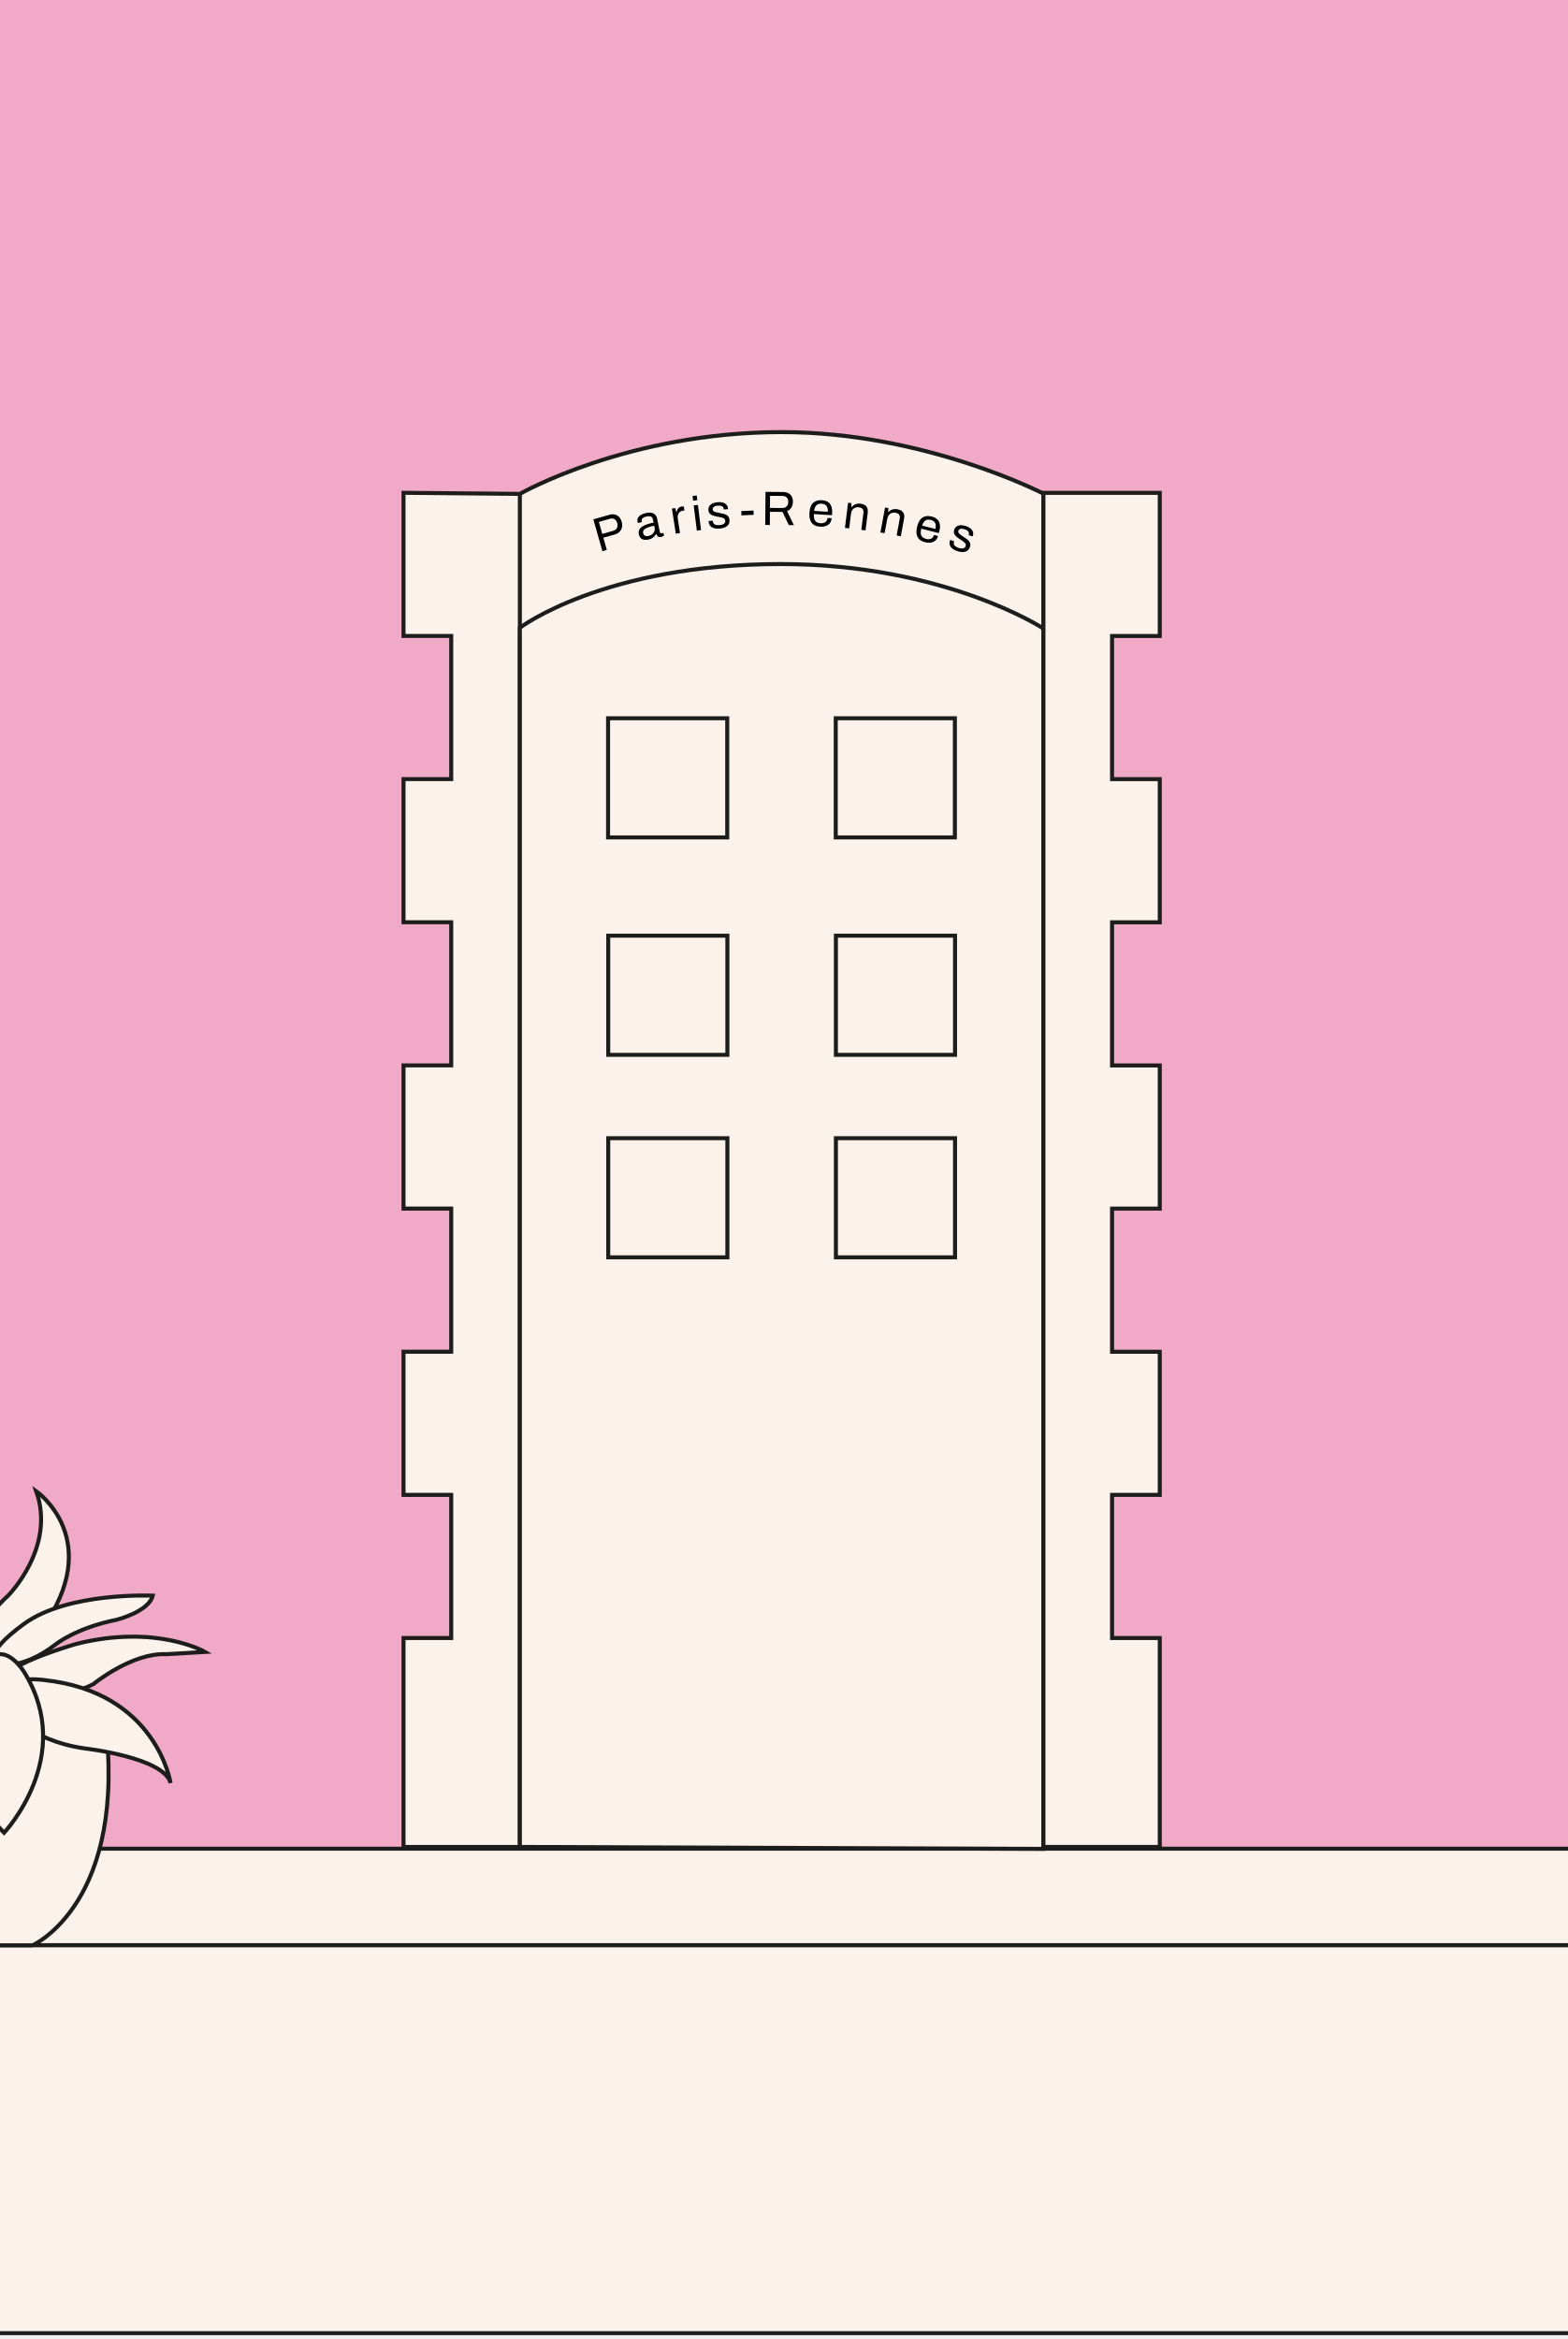
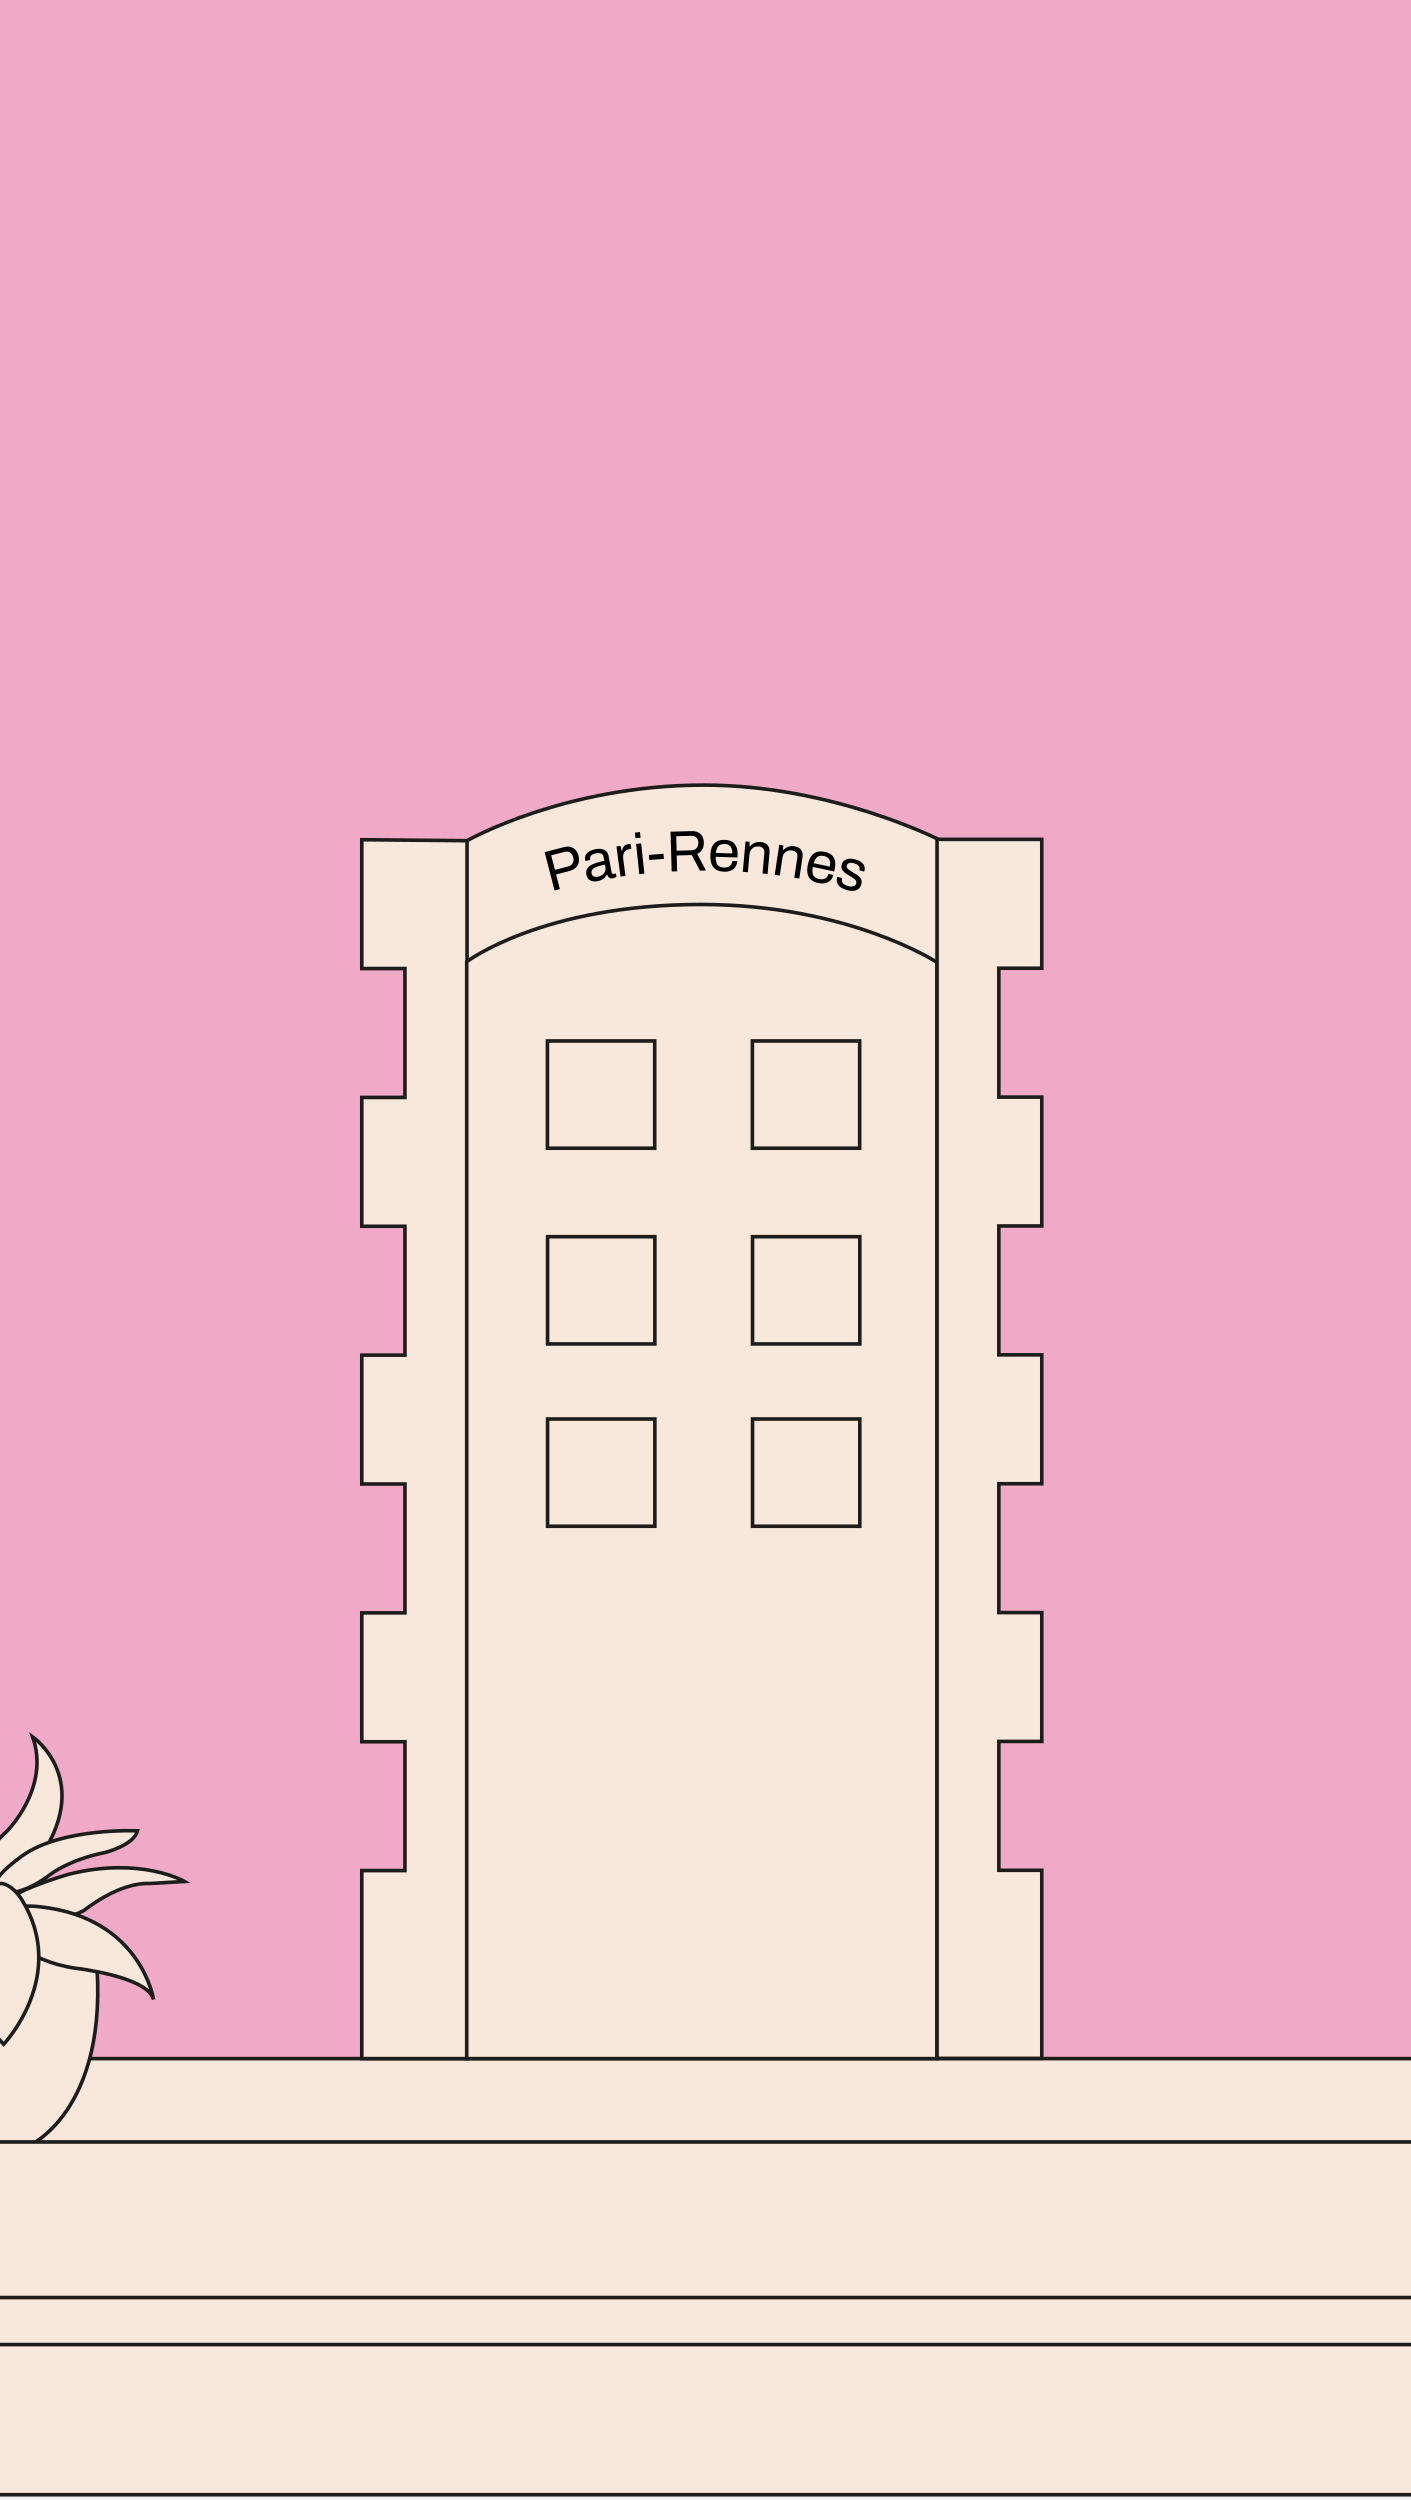
- <svg xmlns="http://www.w3.org/2000/svg" width="390" height="582" viewBox="0 0 390 582" fill="none">
-   <g clip-path="url(#clip0_548_5451)">
-     <path d="M394 76H-6V460H394V76Z" fill="#F0AAC8" stroke="black" stroke-width="0.75" stroke-miterlimit="10" />
-     <path d="M394 460H0V484H394V460Z" fill="#FBF2EB" stroke="#1D1D1B" stroke-miterlimit="10" />
-     <path d="M129.36 122.63V459.56H100.41V443.2V407.58H112.28V371.96H100.41V336.34H112.28V300.72H100.41V265.1H112.28V229.48H100.41V193.86H112.28V158.24H100.41V122.62L129.36 122.89C129.36 122.89 156.18 107.52 194.5 107.52C230.13 107.52 259.64 122.83 259.64 122.83V157.8L136.3 159.71L129.36 159.53" fill="#FBF2EB" />
-     <path d="M129.36 122.63V459.56H100.41V443.2V407.58H112.28V371.96H100.41V336.34H112.28V300.72H100.41V265.1H112.28V229.48H100.41V193.86H112.28V158.24H100.41V122.62L129.36 122.89C129.36 122.89 156.18 107.52 194.5 107.52C230.13 107.52 259.64 122.83 259.64 122.83V157.8L136.3 159.71L129.36 159.53" stroke="#1D1D1B" stroke-miterlimit="10" />
-     <path d="M259.64 460.04L129.36 459.56V156.2C129.36 156.2 150.26 140.35 194.26 140.35C235.17 140.35 259.64 156.39 259.64 156.39V460.04Z" fill="#FBF2EB" stroke="#1D1D1B" stroke-miterlimit="10" />
-     <path d="M259.64 122.63V459.56H288.59V443.2V407.58H276.72V371.96H288.59V336.35H276.72V300.73H288.59V265.11H276.72V229.49H288.59V193.87H276.72V158.25H288.59V122.63H259.64Z" fill="#FBF2EB" stroke="#1D1D1B" stroke-miterlimit="10" />
-     <path d="M180.96 178.72H151.31V208.37H180.96V178.72Z" fill="#FBF2EB" stroke="#1D1D1B" stroke-miterlimit="10" />
-     <path d="M237.61 178.72H207.96V208.37H237.61V178.72Z" fill="#FBF2EB" stroke="#1D1D1B" stroke-miterlimit="10" />
-     <path d="M181 232.82H151.35V262.47H181V232.82Z" fill="#FBF2EB" stroke="#1D1D1B" stroke-miterlimit="10" />
-     <path d="M237.65 232.82H208V262.47H237.65V232.82Z" fill="#FBF2EB" stroke="#1D1D1B" stroke-miterlimit="10" />
-     <path d="M181 283.21H151.35V312.86H181V283.21Z" fill="#FBF2EB" stroke="#1D1D1B" stroke-miterlimit="10" />
-     <path d="M237.65 283.21H208V312.86H237.65V283.21Z" fill="#FBF2EB" stroke="#1D1D1B" stroke-miterlimit="10" />
-     <path d="M149.899 137.146L147.65 129.228L151.563 128.116C152.109 127.961 152.593 127.935 153.013 128.04C153.432 128.138 153.781 128.342 154.061 128.654C154.348 128.963 154.56 129.356 154.695 129.833C154.833 130.318 154.856 130.777 154.763 131.211C154.667 131.637 154.465 132.007 154.154 132.32C153.852 132.63 153.446 132.858 152.938 133.002L150.133 133.799L150.996 136.835L149.899 137.146ZM149.865 132.852L152.6 132.075C153.031 131.953 153.335 131.721 153.513 131.379C153.698 131.035 153.724 130.629 153.591 130.159C153.501 129.844 153.372 129.594 153.203 129.409C153.034 129.224 152.829 129.103 152.588 129.047C152.346 128.983 152.066 128.996 151.751 129.085L149.015 129.863L149.865 132.852Z" fill="black" />
-     <path d="M161.29 134.275C161.063 134.322 160.83 134.342 160.591 134.333C160.353 134.325 160.123 134.279 159.901 134.194C159.679 134.109 159.487 133.969 159.324 133.773C159.16 133.57 159.043 133.3 158.974 132.963C158.887 132.54 158.917 132.171 159.064 131.854C159.211 131.538 159.45 131.269 159.78 131.046C160.116 130.813 160.529 130.618 161.019 130.46C161.508 130.294 162.046 130.15 162.634 130.029L162.488 129.324C162.442 129.097 162.362 128.909 162.25 128.761C162.138 128.612 161.971 128.516 161.749 128.472C161.534 128.418 161.242 128.429 160.874 128.505C160.521 128.577 160.249 128.682 160.057 128.82C159.871 128.948 159.749 129.092 159.692 129.25C159.643 129.408 159.636 129.572 159.671 129.745L159.708 129.921L158.709 130.127C158.693 130.089 158.681 130.051 158.673 130.011C158.665 129.972 158.655 129.925 158.644 129.87C158.566 129.494 158.604 129.16 158.756 128.867C158.914 128.565 159.168 128.313 159.519 128.11C159.867 127.899 160.285 127.744 160.77 127.644C161.288 127.538 161.734 127.523 162.109 127.601C162.493 127.678 162.799 127.835 163.027 128.074C163.264 128.311 163.422 128.622 163.501 129.005L164.19 132.355C164.221 132.504 164.278 132.603 164.361 132.651C164.443 132.691 164.535 132.701 164.637 132.68L165.095 132.586L165.236 133.267C165.136 133.337 165.022 133.401 164.896 133.46C164.77 133.526 164.622 133.577 164.449 133.613C164.245 133.655 164.068 133.646 163.917 133.588C163.768 133.537 163.643 133.448 163.544 133.321C163.443 133.187 163.362 133.032 163.301 132.857L163.219 132.874C163.118 133.099 162.973 133.308 162.785 133.502C162.602 133.687 162.386 133.846 162.135 133.979C161.885 134.112 161.603 134.211 161.29 134.275ZM161.369 133.352C161.62 133.301 161.847 133.213 162.051 133.09C162.262 132.965 162.439 132.814 162.582 132.637C162.724 132.453 162.825 132.248 162.885 132.024C162.945 131.799 162.95 131.565 162.9 131.322L162.793 130.805C162.159 130.936 161.625 131.082 161.193 131.245C160.761 131.407 160.442 131.604 160.236 131.834C160.038 132.062 159.973 132.341 160.041 132.67C160.084 132.882 160.167 133.045 160.288 133.158C160.41 133.272 160.564 133.347 160.751 133.382C160.936 133.409 161.142 133.399 161.369 133.352Z" fill="black" />
-     <path d="M168.165 132.795L167.198 126.557L168.04 126.427L168.295 127.444L168.378 127.431C168.411 127.224 168.469 127.024 168.553 126.833C168.635 126.634 168.763 126.465 168.935 126.325C169.107 126.177 169.331 126.081 169.607 126.038C169.726 126.02 169.834 126.015 169.933 126.024C170.038 126.024 170.116 126.032 170.167 126.049L170.316 127.009L169.925 127.07C169.656 127.111 169.43 127.195 169.247 127.321C169.071 127.437 168.933 127.588 168.832 127.774C168.731 127.959 168.667 128.172 168.639 128.411C168.619 128.648 168.63 128.898 168.67 129.159L169.209 132.633L168.165 132.795Z" fill="black" />
-     <path d="M172.47 124.583L172.324 123.416L173.372 123.285L173.517 124.452L172.47 124.583ZM173.398 132.025L172.617 125.762L173.664 125.631L174.446 131.894L173.398 132.025Z" fill="black" />
-     <path d="M179.11 131.524C178.68 131.561 178.297 131.55 177.963 131.491C177.629 131.432 177.347 131.328 177.117 131.179C176.887 131.031 176.706 130.846 176.575 130.624C176.443 130.403 176.364 130.145 176.338 129.85C176.335 129.81 176.332 129.774 176.329 129.742C176.326 129.703 176.327 129.67 176.333 129.646L177.373 129.555C177.368 129.588 177.366 129.616 177.368 129.64C177.37 129.664 177.372 129.688 177.374 129.712C177.407 129.99 177.497 130.203 177.647 130.35C177.804 130.497 178.009 130.592 178.262 130.634C178.514 130.676 178.792 130.684 179.095 130.658C179.358 130.635 179.598 130.582 179.816 130.499C180.033 130.407 180.199 130.288 180.315 130.142C180.438 129.987 180.49 129.801 180.471 129.586C180.448 129.323 180.343 129.132 180.156 129.011C179.976 128.883 179.743 128.79 179.457 128.735C179.172 128.68 178.873 128.621 178.563 128.56C178.302 128.511 178.04 128.453 177.777 128.388C177.514 128.322 177.274 128.235 177.055 128.125C176.845 128.015 176.667 127.866 176.523 127.678C176.385 127.481 176.303 127.227 176.276 126.916C176.251 126.637 176.286 126.385 176.378 126.161C176.479 125.935 176.631 125.737 176.833 125.567C177.035 125.397 177.284 125.263 177.58 125.164C177.884 125.058 178.224 124.988 178.598 124.955C178.997 124.921 179.347 124.934 179.65 124.996C179.96 125.057 180.222 125.159 180.435 125.301C180.648 125.443 180.812 125.614 180.925 125.813C181.038 126.003 181.105 126.214 181.125 126.446C181.129 126.493 181.133 126.541 181.138 126.589C181.141 126.629 181.14 126.661 181.134 126.686L180.106 126.775L180.094 126.644C180.08 126.484 180.023 126.337 179.923 126.201C179.83 126.057 179.676 125.949 179.462 125.88C179.254 125.802 178.971 125.778 178.612 125.809C178.381 125.829 178.184 125.867 178.02 125.921C177.855 125.968 177.721 126.036 177.616 126.125C177.511 126.206 177.435 126.301 177.388 126.41C177.34 126.51 177.322 126.624 177.333 126.752C177.351 126.959 177.433 127.113 177.578 127.212C177.723 127.312 177.911 127.388 178.14 127.44C178.377 127.492 178.631 127.55 178.902 127.615C179.188 127.67 179.478 127.729 179.773 127.792C180.075 127.846 180.351 127.926 180.601 128.033C180.859 128.139 181.07 128.297 181.232 128.508C181.403 128.71 181.503 128.99 181.535 129.349C181.564 129.684 181.525 129.98 181.419 130.238C181.313 130.497 181.148 130.716 180.923 130.896C180.705 131.076 180.44 131.215 180.128 131.315C179.824 131.421 179.485 131.491 179.11 131.524Z" fill="black" />
-     <path d="M184.506 128.24L184.456 127.173L187.489 127.031L187.539 128.098L184.506 128.24Z" fill="black" />
-     <path d="M190.42 130.618L190.484 122.386L194.816 122.42C195.376 122.425 195.839 122.532 196.206 122.743C196.58 122.946 196.858 123.232 197.039 123.602C197.22 123.963 197.309 124.38 197.305 124.852C197.301 125.42 197.169 125.907 196.91 126.313C196.651 126.719 196.296 127.008 195.847 127.181L197.548 130.674L196.3 130.664L194.717 127.376L191.586 127.351L191.56 130.627L190.42 130.618ZM191.593 126.379L194.677 126.403C195.133 126.407 195.49 126.27 195.748 125.992C196.015 125.714 196.15 125.331 196.153 124.843C196.156 124.539 196.102 124.283 195.991 124.074C195.881 123.865 195.718 123.704 195.503 123.59C195.288 123.468 195.021 123.406 194.701 123.404L191.617 123.379L191.593 126.379Z" fill="black" />
-     <path d="M204.086 131.052C203.464 131.012 202.944 130.862 202.528 130.603C202.121 130.336 201.821 129.951 201.629 129.45C201.445 128.949 201.377 128.323 201.426 127.573C201.475 126.815 201.623 126.203 201.87 125.738C202.125 125.265 202.475 124.927 202.921 124.724C203.368 124.512 203.915 124.427 204.561 124.469C205.152 124.508 205.64 124.655 206.024 124.913C206.408 125.162 206.686 125.521 206.856 125.989C207.034 126.449 207.102 127.019 207.058 127.698L207.025 128.201L202.499 127.907C202.482 128.411 202.527 128.831 202.633 129.166C202.748 129.495 202.933 129.743 203.186 129.912C203.44 130.073 203.767 130.166 204.166 130.192C204.438 130.209 204.675 130.193 204.879 130.142C205.091 130.083 205.269 129.995 205.413 129.876C205.565 129.757 205.683 129.613 205.766 129.442C205.849 129.271 205.902 129.082 205.923 128.875L206.953 128.941C206.923 129.276 206.839 129.583 206.701 129.863C206.563 130.135 206.372 130.363 206.127 130.547C205.883 130.732 205.589 130.869 205.247 130.959C204.904 131.049 204.517 131.08 204.086 131.052ZM202.574 127.118L205.987 127.34C206.009 126.988 205.989 126.69 205.924 126.446C205.86 126.201 205.757 125.998 205.615 125.836C205.481 125.675 205.317 125.556 205.121 125.48C204.934 125.395 204.717 125.345 204.469 125.329C204.102 125.305 203.786 125.353 203.522 125.472C203.258 125.591 203.049 125.786 202.895 126.057C202.741 126.327 202.634 126.681 202.574 127.118Z" fill="black" />
-     <path d="M210.255 131.349L211.03 125.085L211.876 125.19L211.855 126.143L211.938 126.153C212.136 125.92 212.348 125.736 212.575 125.603C212.809 125.471 213.057 125.385 213.32 125.345C213.592 125.298 213.875 125.292 214.168 125.329C214.565 125.378 214.902 125.488 215.179 125.66C215.464 125.832 215.671 126.079 215.801 126.402C215.938 126.725 215.975 127.145 215.911 127.661L215.376 131.984L214.328 131.854L214.845 127.674C214.878 127.412 214.868 127.193 214.818 127.017C214.775 126.843 214.7 126.701 214.592 126.59C214.493 126.481 214.363 126.397 214.201 126.336C214.047 126.277 213.871 126.235 213.672 126.211C213.378 126.174 213.092 126.211 212.812 126.322C212.532 126.432 212.296 126.612 212.104 126.863C211.92 127.114 211.805 127.426 211.758 127.799L211.303 131.479L210.255 131.349Z" fill="black" />
-     <path d="M219.077 132.489L220.234 126.284L221.072 126.44L220.992 127.389L221.075 127.405C221.287 127.184 221.51 127.014 221.744 126.895C221.985 126.777 222.239 126.706 222.503 126.682C222.778 126.652 223.06 126.664 223.351 126.718C223.744 126.791 224.074 126.922 224.34 127.11C224.614 127.299 224.806 127.559 224.915 127.889C225.032 128.22 225.043 128.641 224.948 129.152L224.15 133.434L223.112 133.241L223.884 129.1C223.932 128.841 223.936 128.622 223.896 128.443C223.864 128.266 223.798 128.12 223.697 128.003C223.605 127.888 223.48 127.796 223.322 127.726C223.172 127.657 222.999 127.605 222.802 127.568C222.511 127.514 222.223 127.533 221.937 127.626C221.651 127.72 221.404 127.885 221.197 128.123C220.998 128.363 220.864 128.667 220.795 129.037L220.115 132.682L219.077 132.489Z" fill="black" />
-     <path d="M230.216 134.927C229.611 134.774 229.127 134.533 228.764 134.203C228.412 133.866 228.186 133.434 228.088 132.907C227.998 132.381 228.044 131.753 228.228 131.024C228.413 130.287 228.669 129.712 228.996 129.299C229.332 128.88 229.738 128.611 230.213 128.492C230.691 128.364 231.244 128.38 231.872 128.538C232.446 128.682 232.899 128.916 233.231 129.238C233.564 129.553 233.772 129.956 233.854 130.447C233.947 130.932 233.91 131.504 233.744 132.164L233.621 132.653L229.222 131.546C229.115 132.039 229.083 132.46 229.127 132.809C229.181 133.153 229.318 133.43 229.537 133.642C229.757 133.846 230.062 133.997 230.45 134.095C230.714 134.161 230.95 134.187 231.16 134.174C231.379 134.155 231.57 134.1 231.733 134.009C231.904 133.92 232.046 133.799 232.159 133.646C232.272 133.493 232.357 133.316 232.416 133.117L233.417 133.368C233.327 133.692 233.189 133.979 233.002 134.229C232.817 134.471 232.588 134.661 232.314 134.799C232.041 134.936 231.727 135.018 231.374 135.045C231.021 135.071 230.635 135.032 230.216 134.927ZM229.439 130.784L232.756 131.618C232.841 131.277 232.875 130.98 232.856 130.728C232.837 130.475 232.772 130.257 232.662 130.073C232.559 129.89 232.419 129.743 232.24 129.633C232.072 129.516 231.867 129.427 231.627 129.367C231.27 129.277 230.951 129.267 230.669 129.336C230.388 129.406 230.147 129.56 229.947 129.798C229.747 130.036 229.577 130.365 229.439 130.784Z" fill="black" />
-     <path d="M238.283 137.157C237.871 137.026 237.522 136.868 237.237 136.685C236.951 136.501 236.731 136.297 236.576 136.071C236.421 135.845 236.326 135.605 236.289 135.35C236.253 135.095 236.28 134.826 236.37 134.544C236.382 134.506 236.393 134.472 236.403 134.441C236.415 134.403 236.429 134.374 236.443 134.354L237.438 134.671C237.421 134.699 237.408 134.724 237.401 134.747C237.394 134.77 237.387 134.793 237.379 134.816C237.302 135.085 237.303 135.317 237.384 135.51C237.473 135.706 237.626 135.873 237.843 136.009C238.059 136.145 238.313 136.26 238.602 136.352C238.854 136.432 239.096 136.476 239.329 136.483C239.564 136.483 239.763 136.437 239.927 136.346C240.1 136.25 240.219 136.1 240.285 135.894C240.365 135.642 240.342 135.425 240.216 135.242C240.1 135.054 239.92 134.879 239.678 134.718C239.435 134.556 239.183 134.388 238.92 134.211C238.698 134.065 238.478 133.911 238.261 133.749C238.044 133.588 237.856 133.414 237.696 133.229C237.545 133.046 237.438 132.84 237.377 132.611C237.326 132.376 237.348 132.11 237.443 131.813C237.528 131.546 237.656 131.327 237.829 131.155C238.009 130.986 238.225 130.862 238.477 130.783C238.729 130.703 239.01 130.676 239.322 130.7C239.643 130.718 239.983 130.785 240.342 130.899C240.723 131.02 241.041 131.168 241.296 131.342C241.559 131.518 241.761 131.713 241.903 131.926C242.045 132.139 242.13 132.359 242.159 132.587C242.189 132.806 242.169 133.027 242.099 133.248C242.084 133.294 242.07 133.339 242.055 133.385C242.043 133.423 242.029 133.452 242.014 133.473L241.031 133.159L241.071 133.033C241.12 132.881 241.124 132.723 241.084 132.559C241.054 132.39 240.953 132.232 240.782 132.085C240.621 131.932 240.368 131.802 240.025 131.692C239.804 131.622 239.608 131.58 239.436 131.567C239.266 131.547 239.115 131.557 238.984 131.6C238.856 131.634 238.749 131.692 238.664 131.774C238.582 131.849 238.521 131.947 238.482 132.069C238.419 132.267 238.435 132.44 238.531 132.588C238.626 132.736 238.77 132.879 238.961 133.015C239.16 133.154 239.372 133.306 239.597 133.47C239.839 133.631 240.084 133.798 240.332 133.969C240.59 134.135 240.814 134.316 241.003 134.511C241.201 134.708 241.334 134.935 241.403 135.192C241.482 135.444 241.467 135.742 241.358 136.085C241.256 136.405 241.106 136.664 240.909 136.861C240.711 137.058 240.474 137.197 240.197 137.276C239.927 137.358 239.629 137.385 239.302 137.356C238.981 137.338 238.641 137.271 238.283 137.157Z" fill="black" />
-     <path d="M1558 484.04H-1167.5V580.54H1558V484.04Z" fill="#FBF2EB" stroke="#1D1D1B" stroke-miterlimit="10" />
-     <path d="M-36.36 427.04C-36.36 427.04 -44.49 468.04 -18.49 484.04H8.09C8.09 484.04 32.08 473.54 26.05 427.04H-36.35H-36.36Z" fill="#FBF2EB" stroke="#1D1D1B" stroke-miterlimit="10" />
-     <path d="M-4.99 415.04C-4.99 415.04 -8.99 407.04 2.01 397.04C2.01 397.04 14.01 385.04 9.01 371.04C9.01 371.04 26.45 383.12 10.23 405.58C10.23 405.58 0.01 420.04 -4.99 415.04Z" fill="#FBF2EB" stroke="#1D1D1B" stroke-miterlimit="10" />
-     <path d="M-0.99 414.04C-0.99 414.04 5.01 416.04 14.01 409.04C14.01 409.04 19.01 405.04 29.01 403.04C29.01 403.04 37.01 401.04 38.01 397.04C38.01 397.04 17.01 396.04 6.01 404.04C-4.99 412.04 -0.99 414.04 -0.99 414.04Z" fill="#FBF2EB" stroke="#1D1D1B" stroke-miterlimit="10" />
-     <path d="M1.01 419.04C1.01 419.04 9.47 426.04 23.24 419.04C23.24 419.04 32.86 411.15 41.44 411.6L51.01 411.04C51.01 411.04 39.01 404.04 19.01 409.04C19.01 409.04 -1.99 415.04 1.01 419.04Z" fill="#FBF2EB" stroke="#1D1D1B" stroke-miterlimit="10" />
-     <path d="M1.01 425.04C1.01 425.04 7.01 433.04 21.01 435.04C21.01 435.04 40.86 437.28 42.44 443.66C42.44 443.66 39.01 421.04 11.01 418.04C11.01 418.04 -1.99 416.04 1.01 425.04Z" fill="#FBF2EB" stroke="#1D1D1B" stroke-miterlimit="10" />
-     <path d="M-4.99 416.04C-4.99 416.04 -15.99 411.04 -15.99 420.04C-15.99 420.04 -15.99 438.04 1.01 456.04C1.01 456.04 19.01 437.04 6.01 416.04C6.01 416.04 0.01 406.04 -4.99 416.04Z" fill="#FBF2EB" stroke="#1D1D1B" stroke-miterlimit="10" />
+ <svg xmlns="http://www.w3.org/2000/svg" width="390" height="691" viewBox="0 0 390 691" fill="none">
+   <g clip-path="url(#clip0_662_361)">
+     <path d="M397 185H-6V569H397V185Z" fill="#F0AAC8" stroke="black" stroke-width="0.75" stroke-miterlimit="10" />
+     <path d="M395 569H0V593H395V569Z" fill="#F8E8DB" stroke="#1D1D1B" stroke-miterlimit="10" />
+     <path d="M129.09 232.108V569H100V552.642V517.026H111.927V481.41H100V445.794H111.927V410.178H100V374.562H111.927V338.946H100V303.33H111.927V267.714H100V232.098L129.09 232.368C129.09 232.368 156.04 217 194.545 217C230.347 217 260 232.308 260 232.308V267.274L136.064 269.184L129.09 269.004" fill="#F8E8DB" />
+     <path d="M129.09 232.108V569H100V552.642V517.026H111.927V481.41H100V445.794H111.927V410.178H100V374.562H111.927V338.946H100V303.33H111.927V267.714H100V232.098L129.09 232.368C129.09 232.368 156.04 217 194.545 217C230.347 217 260 232.308 260 232.308V267.274L136.064 269.184L129.09 269.004" stroke="#1D1D1B" stroke-miterlimit="10" />
+     <path d="M259 569H129V265.816C129 265.816 149.855 250 193.761 250C234.583 250 259 266.005 259 266.005V569Z" fill="#F8E8DB" stroke="#1D1D1B" stroke-miterlimit="10" />
+     <path d="M259 232V568.93H287.95V552.57V516.95H276.08V481.33H287.95V445.72H276.08V410.1H287.95V374.48H276.08V338.86H287.95V303.24H276.08V267.62H287.95V232H259Z" fill="#F8E8DB" stroke="#1D1D1B" stroke-miterlimit="10" />
+     <path d="M180.96 287.72H151.31V317.37H180.96V287.72Z" fill="#F8E8DB" stroke="#1D1D1B" stroke-miterlimit="10" />
+     <path d="M237.61 287.72H207.96V317.37H237.61V287.72Z" fill="#F8E8DB" stroke="#1D1D1B" stroke-miterlimit="10" />
+     <path d="M181 341.82H151.35V371.47H181V341.82Z" fill="#F8E8DB" stroke="#1D1D1B" stroke-miterlimit="10" />
+     <path d="M237.65 341.82H208V371.47H237.65V341.82Z" fill="#F8E8DB" stroke="#1D1D1B" stroke-miterlimit="10" />
+     <path d="M181 392.21H151.35V421.86H181V392.21Z" fill="#F8E8DB" stroke="#1D1D1B" stroke-miterlimit="10" />
+     <path d="M237.65 392.21H208V421.86H237.65V392.21Z" fill="#F8E8DB" stroke="#1D1D1B" stroke-miterlimit="10" />
+     <path d="M153.29 246.16L150.54 235.53L155.79 234.17C156.52 233.98 157.17 233.96 157.72 234.11C158.28 234.26 158.74 234.54 159.11 234.97C159.48 235.39 159.74 235.92 159.91 236.56C160.08 237.21 160.09 237.82 159.95 238.39C159.81 238.96 159.53 239.45 159.11 239.85C158.69 240.26 158.14 240.55 157.46 240.72L153.7 241.69L154.75 245.76L153.28 246.14L153.29 246.16ZM153.38 240.43L157.05 239.48C157.63 239.33 158.04 239.03 158.3 238.58C158.55 238.13 158.6 237.59 158.43 236.96C158.32 236.54 158.16 236.2 157.94 235.95C157.72 235.7 157.45 235.53 157.13 235.44C156.81 235.35 156.44 235.36 156.01 235.47L152.34 236.42L153.38 240.43Z" fill="black" />
+     <path d="M165.12 243.56C164.82 243.62 164.5 243.64 164.19 243.62C163.88 243.6 163.57 243.53 163.27 243.41C162.98 243.29 162.72 243.1 162.51 242.83C162.3 242.56 162.15 242.2 162.07 241.75C161.97 241.18 162.02 240.69 162.22 240.28C162.43 239.86 162.75 239.51 163.2 239.21C163.65 238.92 164.2 238.67 164.86 238.47C165.52 238.27 166.24 238.09 167.03 237.95L166.86 237C166.8 236.7 166.7 236.44 166.56 236.24C166.42 236.04 166.2 235.9 165.91 235.83C165.62 235.76 165.23 235.77 164.74 235.86C164.27 235.95 163.9 236.07 163.65 236.25C163.4 236.43 163.23 236.61 163.15 236.82C163.07 237.03 163.06 237.25 163.1 237.48L163.14 237.71L161.8 237.96C161.78 237.91 161.76 237.86 161.76 237.81C161.76 237.76 161.74 237.69 161.73 237.62C161.64 237.12 161.7 236.67 161.91 236.28C162.13 235.89 162.47 235.56 162.94 235.29C163.41 235.02 163.97 234.83 164.62 234.71C165.31 234.58 165.91 234.58 166.41 234.69C166.91 234.8 167.32 235.02 167.62 235.35C167.92 235.68 168.12 236.09 168.22 236.61L169.04 241.1C169.08 241.3 169.15 241.43 169.26 241.49C169.37 241.55 169.49 241.57 169.63 241.54L170.24 241.43L170.41 242.34C170.27 242.43 170.12 242.52 169.95 242.6C169.78 242.68 169.58 242.74 169.35 242.78C169.08 242.83 168.84 242.82 168.64 242.74C168.44 242.66 168.28 242.53 168.15 242.36C168.02 242.18 167.92 241.98 167.84 241.74L167.73 241.76C167.59 242.06 167.39 242.33 167.14 242.57C166.89 242.82 166.59 243.03 166.25 243.2C165.91 243.37 165.53 243.49 165.11 243.57L165.12 243.56ZM165.26 242.33C165.59 242.27 165.9 242.16 166.18 242C166.46 241.84 166.7 241.64 166.89 241.41C167.09 241.17 167.23 240.91 167.31 240.61C167.4 240.31 167.41 240 167.35 239.67L167.22 238.98C166.37 239.14 165.65 239.32 165.07 239.52C164.49 239.73 164.06 239.98 163.79 240.28C163.51 240.58 163.42 240.95 163.5 241.39C163.55 241.67 163.66 241.89 163.82 242.05C163.98 242.21 164.18 242.31 164.43 242.35C164.68 242.39 164.95 242.39 165.26 242.33Z" fill="black" />
+     <path d="M171.5 242.29L170.38 233.95L171.51 233.8L171.82 235.16H171.93C171.98 234.87 172.06 234.6 172.18 234.35C172.3 234.1 172.47 233.87 172.7 233.68C172.93 233.49 173.23 233.38 173.6 233.32C173.76 233.3 173.91 233.29 174.04 233.3C174.18 233.3 174.28 233.33 174.34 233.35L174.51 234.63L173.99 234.7C173.63 234.75 173.33 234.85 173.09 235.01C172.85 235.17 172.66 235.37 172.52 235.61C172.38 235.85 172.29 236.14 172.25 236.45C172.21 236.77 172.22 237.1 172.26 237.45L172.88 242.1L171.48 242.29H171.5Z" fill="black" />
+     <path d="M175.65 231.69L175.49 230.13L176.89 229.98L177.06 231.54L175.66 231.69H175.65ZM176.7 241.63L175.82 233.26L177.22 233.11L178.1 241.48L176.7 241.63Z" fill="black" />
+     <path d="M179.46 237.71L179.35 236.29L183.39 235.98L183.5 237.4L179.46 237.71Z" fill="black" />
+     <path d="M185.65 240.85L185.34 229.88L191.11 229.72C191.86 229.7 192.48 229.82 192.99 230.08C193.49 230.34 193.87 230.71 194.13 231.19C194.39 231.67 194.53 232.22 194.54 232.85C194.56 233.61 194.41 234.26 194.08 234.82C193.75 235.37 193.3 235.78 192.7 236.03L195.13 240.6L193.47 240.65L191.21 236.34L187.04 236.46L187.16 240.83L185.64 240.87L185.65 240.85ZM187.01 235.14L191.12 235.02C191.73 235 192.2 234.8 192.54 234.42C192.88 234.04 193.04 233.52 193.02 232.87C193.01 232.47 192.92 232.13 192.77 231.85C192.61 231.58 192.39 231.37 192.1 231.22C191.81 231.07 191.45 231.01 191.02 231.02L186.91 231.14L187.02 235.14H187.01Z" fill="black" />
+     <path d="M200.05 240.93C199.22 240.9 198.52 240.72 197.96 240.39C197.4 240.06 196.98 239.56 196.71 238.9C196.44 238.24 196.32 237.41 196.35 236.41C196.38 235.4 196.55 234.57 196.87 233.94C197.18 233.3 197.63 232.84 198.22 232.54C198.8 232.24 199.53 232.11 200.39 232.14C201.18 232.16 201.83 232.34 202.36 232.66C202.88 232.98 203.27 233.45 203.52 234.06C203.77 234.67 203.89 235.43 203.86 236.34L203.84 237.01L197.8 236.82C197.8 237.49 197.88 238.05 198.04 238.49C198.2 238.93 198.46 239.25 198.8 239.46C199.15 239.67 199.58 239.78 200.12 239.8C200.48 239.81 200.8 239.78 201.08 239.69C201.36 239.6 201.59 239.48 201.78 239.32C201.97 239.16 202.12 238.96 202.22 238.73C202.32 238.5 202.39 238.24 202.4 237.97L203.78 238.01C203.76 238.46 203.66 238.87 203.49 239.24C203.32 239.61 203.07 239.93 202.76 240.19C202.44 240.45 202.06 240.64 201.6 240.78C201.14 240.92 200.63 240.97 200.06 240.96L200.05 240.93ZM197.85 235.75L202.41 235.89C202.42 235.42 202.38 235.02 202.29 234.7C202.19 234.38 202.05 234.11 201.86 233.9C201.67 233.69 201.44 233.54 201.19 233.44C200.93 233.34 200.64 233.29 200.31 233.28C199.82 233.26 199.4 233.34 199.05 233.51C198.7 233.68 198.43 233.95 198.24 234.32C198.05 234.69 197.92 235.16 197.86 235.75H197.85Z" fill="black" />
+     <path d="M205.31 240.95L206.06 232.57L207.19 232.67V233.94H207.32C207.57 233.62 207.85 233.37 208.15 233.18C208.45 232.99 208.78 232.86 209.13 232.79C209.48 232.72 209.86 232.7 210.25 232.74C210.78 232.79 211.24 232.92 211.62 233.14C212 233.36 212.29 233.68 212.48 234.1C212.67 234.53 212.74 235.08 212.68 235.77L212.16 241.56L210.76 241.44L211.26 235.85C211.29 235.5 211.27 235.21 211.2 234.98C211.13 234.75 211.02 234.56 210.88 234.42C210.74 234.28 210.56 234.17 210.35 234.1C210.14 234.03 209.9 233.98 209.63 233.96C209.24 233.92 208.86 233.99 208.49 234.15C208.12 234.31 207.82 234.56 207.58 234.9C207.34 235.24 207.2 235.66 207.15 236.16L206.71 241.08L205.31 240.96V240.95Z" fill="black" />
+     <path d="M214.13 241.8L215.38 233.48L216.5 233.65L216.44 234.92L216.55 234.94C216.82 234.64 217.11 234.4 217.43 234.23C217.74 234.06 218.08 233.95 218.43 233.9C218.79 233.85 219.16 233.86 219.55 233.91C220.08 233.99 220.53 234.15 220.89 234.39C221.26 234.63 221.53 234.97 221.69 235.4C221.86 235.84 221.89 236.4 221.79 237.08L220.93 242.82L219.54 242.61L220.37 237.06C220.42 236.71 220.42 236.42 220.37 236.18C220.31 235.95 220.22 235.75 220.08 235.6C219.95 235.45 219.77 235.33 219.57 235.25C219.36 235.16 219.13 235.1 218.86 235.06C218.47 235 218.09 235.04 217.71 235.18C217.33 235.32 217.01 235.55 216.76 235.88C216.5 236.21 216.33 236.62 216.26 237.12L215.53 242.01L214.14 241.8H214.13Z" fill="black" />
+     <path d="M226.13 244.07C225.32 243.9 224.66 243.6 224.17 243.17C223.68 242.74 223.36 242.18 223.21 241.48C223.06 240.78 223.09 239.94 223.3 238.96C223.51 237.97 223.83 237.19 224.25 236.62C224.67 236.05 225.2 235.67 225.83 235.48C226.46 235.29 227.2 235.29 228.04 235.47C228.81 235.63 229.43 235.92 229.88 236.33C230.33 236.74 230.64 237.27 230.78 237.91C230.92 238.56 230.9 239.32 230.71 240.21L230.57 240.87L224.65 239.61C224.53 240.27 224.51 240.83 224.59 241.29C224.67 241.75 224.86 242.11 225.17 242.38C225.47 242.65 225.88 242.84 226.41 242.95C226.76 243.03 227.08 243.05 227.37 243.02C227.66 242.99 227.91 242.91 228.12 242.78C228.34 242.65 228.52 242.48 228.66 242.27C228.8 242.06 228.91 241.82 228.98 241.55L230.33 241.84C230.23 242.28 230.06 242.66 229.82 243C229.58 243.34 229.29 243.6 228.93 243.8C228.57 244 228.16 244.12 227.69 244.17C227.22 244.22 226.7 244.19 226.14 244.07H226.13ZM224.89 238.59L229.35 239.54C229.45 239.08 229.48 238.68 229.44 238.35C229.4 238.01 229.31 237.73 229.16 237.49C229.01 237.25 228.82 237.06 228.58 236.92C228.34 236.78 228.06 236.67 227.74 236.6C227.26 236.5 226.83 236.5 226.46 236.6C226.09 236.71 225.77 236.92 225.52 237.25C225.26 237.58 225.06 238.02 224.89 238.59Z" fill="black" />
+     <path d="M234.05 246.01C233.5 245.86 233.02 245.66 232.63 245.43C232.24 245.2 231.94 244.94 231.72 244.65C231.5 244.36 231.36 244.04 231.3 243.7C231.24 243.36 231.26 243 231.37 242.62C231.38 242.57 231.4 242.52 231.41 242.47C231.42 242.42 231.44 242.39 231.46 242.36L232.8 242.73C232.8 242.73 232.76 242.8 232.76 242.83C232.76 242.86 232.74 242.89 232.73 242.92C232.64 243.28 232.66 243.59 232.78 243.85C232.9 244.11 233.11 244.32 233.41 244.49C233.7 244.66 234.05 244.8 234.44 244.91C234.78 245 235.11 245.05 235.42 245.04C235.73 245.04 236 244.96 236.22 244.83C236.44 244.7 236.59 244.49 236.66 244.21C236.75 243.87 236.71 243.58 236.54 243.34C236.37 243.1 236.12 242.88 235.79 242.68C235.46 242.48 235.11 242.27 234.75 242.04C234.45 241.86 234.15 241.66 233.85 241.46C233.55 241.25 233.3 241.03 233.08 240.8C232.86 240.56 232.71 240.29 232.62 239.98C232.53 239.68 232.54 239.32 232.66 238.92C232.76 238.56 232.92 238.26 233.15 238.03C233.38 237.8 233.65 237.62 233.99 237.5C234.32 237.38 234.7 237.33 235.12 237.34C235.54 237.35 236 237.43 236.48 237.56C236.99 237.7 237.43 237.88 237.78 238.1C238.13 238.32 238.41 238.57 238.61 238.85C238.81 239.13 238.94 239.41 238.99 239.71C239.04 240.01 239.03 240.3 238.94 240.6C238.92 240.66 238.91 240.72 238.89 240.78C238.87 240.84 238.86 240.88 238.84 240.91L237.51 240.54L237.56 240.37C237.62 240.16 237.62 239.95 237.56 239.73C237.5 239.51 237.36 239.31 237.13 239.11C236.9 238.91 236.55 238.76 236.09 238.63C235.79 238.55 235.53 238.5 235.3 238.49C235.07 238.48 234.87 238.49 234.7 238.56C234.53 238.62 234.39 238.7 234.28 238.81C234.17 238.92 234.1 239.05 234.05 239.22C233.98 239.49 234.01 239.72 234.14 239.91C234.27 240.1 234.48 240.29 234.74 240.46C235 240.63 235.29 240.82 235.6 241.03C235.93 241.23 236.27 241.44 236.61 241.65C236.95 241.86 237.26 242.09 237.53 242.35C237.8 242.6 237.99 242.89 238.1 243.23C238.21 243.57 238.2 243.96 238.08 244.43C237.96 244.86 237.77 245.22 237.52 245.49C237.27 245.76 236.96 245.96 236.6 246.08C236.24 246.2 235.84 246.25 235.41 246.24C234.98 246.22 234.52 246.15 234.03 246.02L234.05 246.01Z" fill="black" />
+     <path d="M-36.36 536.04C-36.36 536.04 -44.49 577.04 -18.49 593.04H8.09C8.09 593.04 32.08 582.54 26.05 536.04H-36.35H-36.36Z" fill="#F8E8DB" stroke="#1D1D1B" stroke-miterlimit="10" />
+     <path d="M-4.99 524.04C-4.99 524.04 -8.99 516.04 2.01 506.04C2.01 506.04 14.01 494.04 9.01 480.04C9.01 480.04 26.45 492.12 10.23 514.58C10.23 514.58 0.01 529.04 -4.99 524.04Z" fill="#F8E8DB" stroke="#1D1D1B" stroke-miterlimit="10" />
+     <path d="M-0.99 523.04C-0.99 523.04 5.01 525.04 14.01 518.04C14.01 518.04 19.01 514.04 29.01 512.04C29.01 512.04 37.01 510.04 38.01 506.04C38.01 506.04 17.01 505.04 6.01 513.04C-4.99 521.04 -0.99 523.04 -0.99 523.04Z" fill="#F8E8DB" stroke="#1D1D1B" stroke-miterlimit="10" />
+     <path d="M1.01 528.04C1.01 528.04 9.47 535.04 23.24 528.04C23.24 528.04 32.86 520.15 41.44 520.6L51.01 520.04C51.01 520.04 39.01 513.04 19.01 518.04C19.01 518.04 -1.99 524.04 1.01 528.04Z" fill="#F8E8DB" stroke="#1D1D1B" stroke-miterlimit="10" />
+     <path d="M1.01 534.04C1.01 534.04 7.01 542.04 21.01 544.04C21.01 544.04 40.86 546.28 42.44 552.66C42.44 552.66 39.01 530.04 11.01 527.04C11.01 527.04 -1.99 525.04 1.01 534.04Z" fill="#F8E8DB" stroke="#1D1D1B" stroke-miterlimit="10" />
+     <path d="M-4.99 525.04C-4.99 525.04 -15.99 520.04 -15.99 529.04C-15.99 529.04 -15.99 547.04 1.01 565.04C1.01 565.04 19.01 546.04 6.01 525.04C6.01 525.04 0.01 515.04 -4.99 525.04Z" fill="#F8E8DB" stroke="#1D1D1B" stroke-miterlimit="10" />
+     <path d="M1558 592.04H-1167.5V689.54H1558V592.04Z" fill="#F8E8DB" stroke="#1D1D1B" stroke-width="1.01" stroke-miterlimit="10" />
+     <path d="M1558 635.04H-1168.5V648.04H1558V635.04Z" fill="#F8E8DB" stroke="#1D1D1B" stroke-miterlimit="10" />
  </g>
-   <rect x="-8" y="-58" width="419" height="151" fill="#F0AAC8" />
+   <rect x="-1" width="397" height="202" fill="#F0AAC8" />
  <defs>
-     <clipPath id="clip0_548_5451">
-       <rect width="2726.5" height="505.04" fill="white" transform="translate(-1168 76)" />
+     <clipPath id="clip0_662_361">
+       <rect width="2727.5" height="505.04" fill="white" transform="translate(-1169 185)" />
    </clipPath>
  </defs>
</svg>
